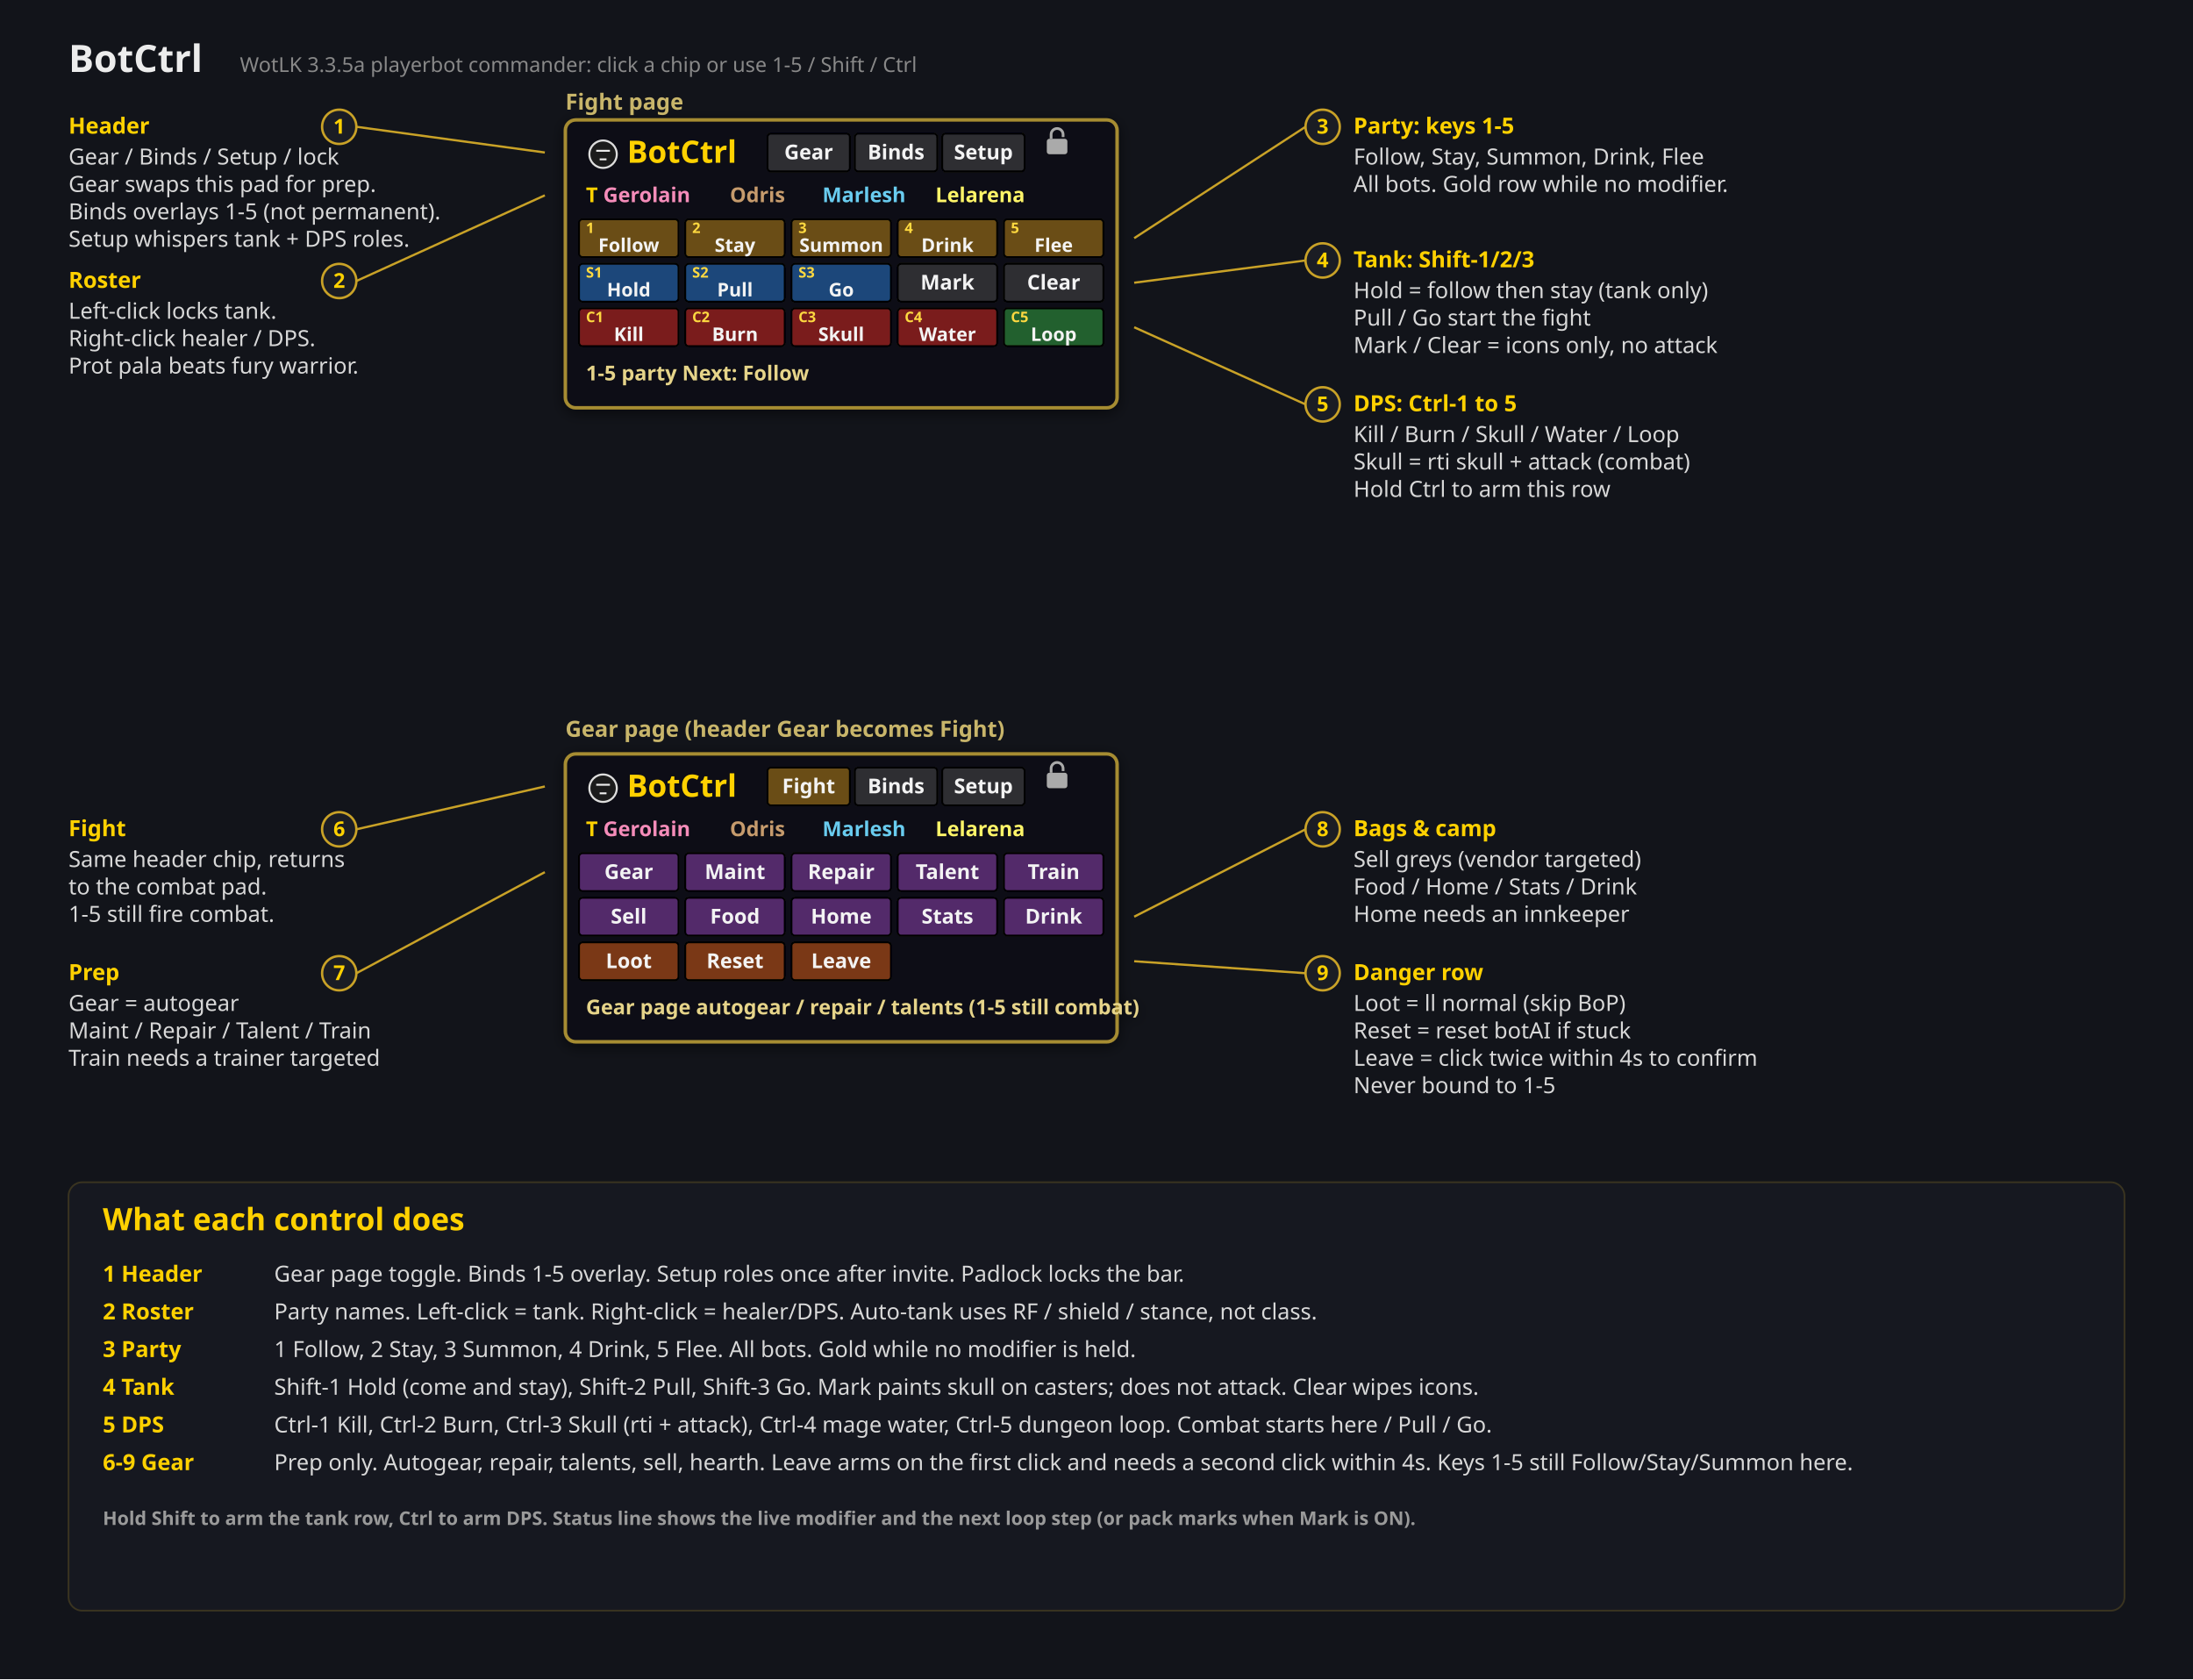
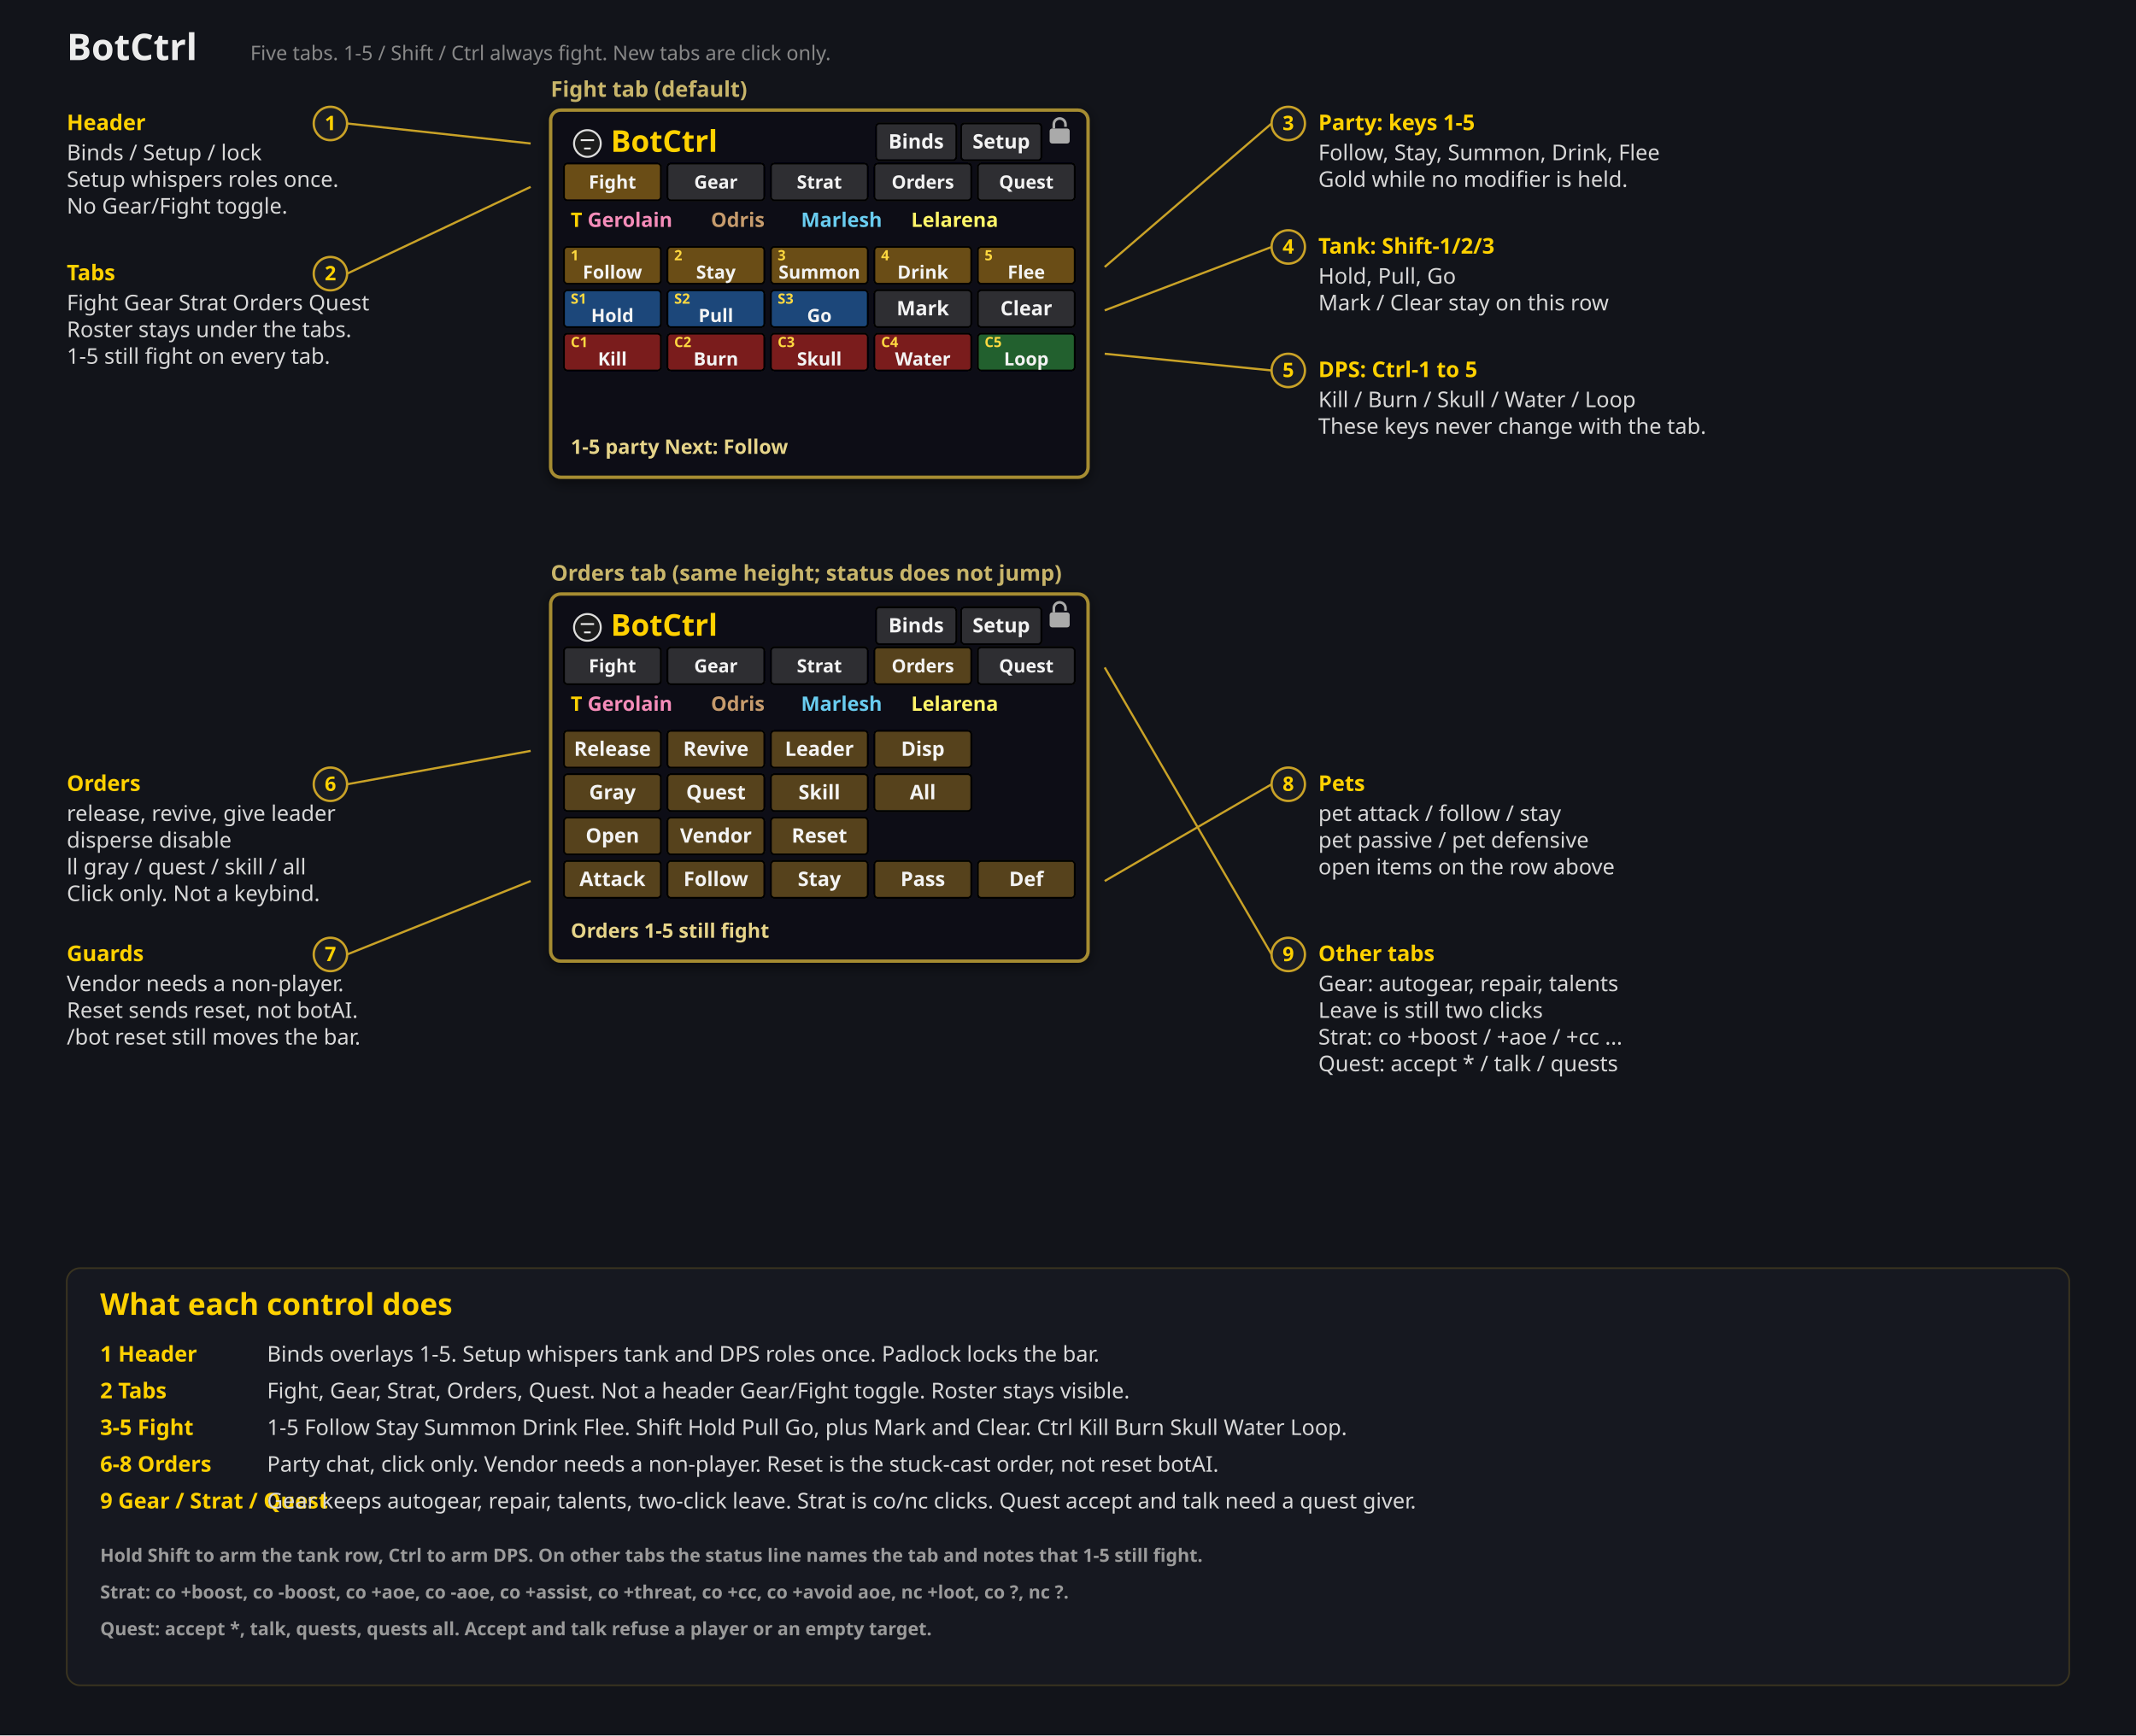
- <svg xmlns="http://www.w3.org/2000/svg" width="2560" height="1960" viewBox="0 0 1280 980" role="img" aria-labelledby="title desc">
+ <svg xmlns="http://www.w3.org/2000/svg" width="2560" height="2080" viewBox="0 0 1280 1040" role="img" aria-labelledby="title desc">
  <defs>
    <filter id="shadow" x="-8%" y="-8%" width="116%" height="116%">
      <feDropShadow dx="0" dy="2" stdDeviation="4" flood-color="#000" flood-opacity="0.55" />
    </filter>
    <style>
      .bg { fill: #12141a; }
      .panel { fill: #0d0d12; stroke: #a68c33; stroke-width: 2; }
      .title { fill: #ffd100; font: 700 18px "Trebuchet MS", "Segoe UI", sans-serif; }
      .sub { fill: #c8b56a; font: 600 13px "Trebuchet MS", "Segoe UI", sans-serif; }
      .chip { stroke: #000; stroke-width: 1; }
      .lbl { fill: #f3f3f3; font: 600 12px "Trebuchet MS", "Segoe UI", sans-serif; text-anchor: middle; }
      .lblk { fill: #f3f3f3; font: 600 11px "Trebuchet MS", "Segoe UI", sans-serif; text-anchor: middle; }
      .key { fill: #ffd940; font: 600 8.5px "Trebuchet MS", "Segoe UI", sans-serif; }
      .roster { font: 600 12px "Segoe UI", "Trebuchet MS", sans-serif; }
      .muted { fill: #9a9a9a; font: 600 11px "Trebuchet MS", "Segoe UI", sans-serif; }
      .status { fill: #e6d48a; font: 600 12px "Trebuchet MS", "Segoe UI", sans-serif; }
      .note { fill: #d8d8d8; font: 500 13px "Segoe UI", sans-serif; }
      .note-strong { fill: #ffd100; font: 700 13px "Segoe UI", sans-serif; }
      .call { fill: #1b1d24; stroke: #c9a227; stroke-width: 1.4; }
      .n { fill: #ffd100; font: 700 12px "Segoe UI", sans-serif; text-anchor: middle; }
      .line { stroke: #c9a227; stroke-width: 1.3; fill: none; }
      .hdr { fill: #ececec; font: 700 22px "Trebuchet MS", "Segoe UI", sans-serif; }
      .tag { fill: #888; font: 500 12px "Segoe UI", sans-serif; }
+       .tab { fill: #f3f3f3; font: 600 11px "Trebuchet MS", "Segoe UI", sans-serif; text-anchor: middle; }
    </style>
    <rect id="c" class="chip" width="58" height="22" rx="2" />
    <g id="lock">
      <rect x="1" y="7" width="12" height="9" rx="1.5" fill="#aaa" />
      <path d="M3.5 7V4.5a3.5 3.5 0 0 1 7 0V6" fill="none" stroke="#aaa" stroke-width="1.6" />
    </g>
    <g id="frame">
      <circle cx="22" cy="20" r="8" fill="#1a1a1a" stroke="#ddd" stroke-width="1.2" />
      <path d="M18 18h8M20 23h4" stroke="#eee" stroke-width="1.1" />
      <text class="title" x="36" y="25">BotCtrl</text>
-       <rect class="chip" x="169" y="8" width="48" height="22" rx="2" fill="#2e2e33" />
-       <text class="lbl" x="193" y="23">Binds</text>
-       <rect class="chip" x="220" y="8" width="48" height="22" rx="2" fill="#2e2e33" />
-       <text class="lbl" x="244" y="23">Setup</text>
-       <use href="#lock" x="280" y="4" />
+       <rect class="chip" x="195" y="8" width="48" height="22" rx="2" fill="#2e2e33" />
+       <text class="lbl" x="219" y="23">Binds</text>
+       <rect class="chip" x="246" y="8" width="48" height="22" rx="2" fill="#2e2e33" />
+       <text class="lbl" x="270" y="23">Setup</text>
+       <use href="#lock" x="298" y="4" />
    </g>
    <g id="roster" class="roster">
-       <text x="12" y="48">
+       <text x="12" y="70">
        <tspan fill="#ffd100">T</tspan>
        <tspan fill="#f58cba">Gerolain</tspan>
      </text>
-       <text x="96" y="48" fill="#c69b6d">Odris</text>
-       <text x="150" y="48" fill="#69ccf0">Marlesh</text>
-       <text x="216" y="48" fill="#fff569">Lelarena</text>
+       <text x="96" y="70" fill="#c69b6d">Odris</text>
+       <text x="150" y="70" fill="#69ccf0">Marlesh</text>
+       <text x="216" y="70" fill="#fff569">Lelarena</text>
    </g>
  </defs>
-   <rect class="bg" width="1280" height="980" />
-   <text class="hdr" x="40" y="42">BotCtrl</text>
-   <text class="tag" x="140" y="42">WotLK 3.3.5a playerbot commander: click a chip or use 1-5 / Shift / Ctrl</text>
-   <g filter="url(#shadow)" transform="translate(330,70)">
-     <rect class="panel" rx="6" ry="6" width="322" height="168" />
+   <rect class="bg" width="1280" height="1040" />
+   <text class="hdr" x="40" y="36">BotCtrl</text>
+   <text class="tag" x="150" y="36">Five tabs. 1-5 / Shift / Ctrl always fight. New tabs are click only.</text>
+   <text class="sub" x="330" y="58">Fight tab (default)</text>
+   <g filter="url(#shadow)" transform="translate(330,66)">
+     <rect class="panel" rx="6" ry="6" width="322" height="220" />
    <use href="#frame" />
-     <rect class="chip" x="118" y="8" width="48" height="22" rx="2" fill="#2e2e33" />
-     <text class="lbl" x="142" y="23">Gear</text>
+     <rect class="chip" x="8" y="32" width="58" height="22" rx="2" fill="#6b4d12" />
+     <text class="tab" x="37" y="47">Fight</text>
+     <rect class="chip" x="70" y="32" width="58" height="22" rx="2" fill="#2e2e33" />
+     <text class="tab" x="99" y="47">Gear</text>
+     <rect class="chip" x="132" y="32" width="58" height="22" rx="2" fill="#2e2e33" />
+     <text class="tab" x="161" y="47">Strat</text>
+     <rect class="chip" x="194" y="32" width="58" height="22" rx="2" fill="#2e2e33" />
+     <text class="tab" x="223" y="47">Orders</text>
+     <rect class="chip" x="256" y="32" width="58" height="22" rx="2" fill="#2e2e33" />
+     <text class="tab" x="285" y="47">Quest</text>
    <use href="#roster" />
-     <g transform="translate(8,58)">
+     <g transform="translate(8,82)">
      <use href="#c" fill="#6b4d12" />
      <text class="key" x="4" y="8">1</text>
      <text class="lblk" x="29" y="19">Follow</text>
    </g>
-     <g transform="translate(70,58)">
+     <g transform="translate(70,82)">
      <use href="#c" fill="#6b4d12" />
      <text class="key" x="4" y="8">2</text>
      <text class="lblk" x="29" y="19">Stay</text>
    </g>
-     <g transform="translate(132,58)">
+     <g transform="translate(132,82)">
      <use href="#c" fill="#6b4d12" />
      <text class="key" x="4" y="8">3</text>
      <text class="lblk" x="29" y="19">Summon</text>
    </g>
-     <g transform="translate(194,58)">
+     <g transform="translate(194,82)">
      <use href="#c" fill="#6b4d12" />
      <text class="key" x="4" y="8">4</text>
      <text class="lblk" x="29" y="19">Drink</text>
    </g>
-     <g transform="translate(256,58)">
+     <g transform="translate(256,82)">
      <use href="#c" fill="#6b4d12" />
      <text class="key" x="4" y="8">5</text>
      <text class="lblk" x="29" y="19">Flee</text>
    </g>
-     <g transform="translate(8,84)">
+     <g transform="translate(8,108)">
      <use href="#c" fill="#1a477a" />
      <text class="key" x="4" y="8">S1</text>
      <text class="lblk" x="29" y="19">Hold</text>
    </g>
-     <g transform="translate(70,84)">
+     <g transform="translate(70,108)">
      <use href="#c" fill="#1a477a" />
      <text class="key" x="4" y="8">S2</text>
      <text class="lblk" x="29" y="19">Pull</text>
    </g>
-     <g transform="translate(132,84)">
+     <g transform="translate(132,108)">
      <use href="#c" fill="#1a477a" />
      <text class="key" x="4" y="8">S3</text>
      <text class="lblk" x="29" y="19">Go</text>
    </g>
-     <g transform="translate(194,84)">
+     <g transform="translate(194,108)">
      <use href="#c" fill="#2e2e33" />
      <text class="lbl" x="29" y="15">Mark</text>
    </g>
-     <g transform="translate(256,84)">
+     <g transform="translate(256,108)">
      <use href="#c" fill="#2e2e33" />
      <text class="lbl" x="29" y="15">Clear</text>
    </g>
-     <g transform="translate(8,110)">
+     <g transform="translate(8,134)">
      <use href="#c" fill="#7a1f1f" />
      <text class="key" x="4" y="8">C1</text>
      <text class="lblk" x="29" y="19">Kill</text>
    </g>
-     <g transform="translate(70,110)">
+     <g transform="translate(70,134)">
      <use href="#c" fill="#7a1f1f" />
      <text class="key" x="4" y="8">C2</text>
      <text class="lblk" x="29" y="19">Burn</text>
    </g>
-     <g transform="translate(132,110)">
+     <g transform="translate(132,134)">
      <use href="#c" fill="#7a1f1f" />
      <text class="key" x="4" y="8">C3</text>
      <text class="lblk" x="29" y="19">Skull</text>
    </g>
-     <g transform="translate(194,110)">
+     <g transform="translate(194,134)">
      <use href="#c" fill="#7a1f1f" />
      <text class="key" x="4" y="8">C4</text>
      <text class="lblk" x="29" y="19">Water</text>
    </g>
-     <g transform="translate(256,110)">
+     <g transform="translate(256,134)">
      <use href="#c" fill="#24612e" />
      <text class="key" x="4" y="8">C5</text>
      <text class="lblk" x="29" y="19">Loop</text>
    </g>
-     <text class="status" x="12" y="152">1-5 party    Next: Follow</text>
-   </g>
-   <text class="sub" x="330" y="64">Fight page</text>
+     <text class="status" x="12" y="206">1-5 party    Next: Follow</text>
+   </g>
  <g>
-     <path class="line" d="M318,89 L208,74" />
+     <path class="line" d="M318,86 L208,74" />
    <circle class="call" cx="198" cy="74" r="10" />
    <text class="n" x="198" y="78">1</text>
    <text class="note-strong" x="40" y="78">Header</text>
-     <text class="note" x="40" y="96">Gear / Binds / Setup / lock</text>
-     <text class="note" x="40" y="112">Gear swaps this pad for prep.</text>
-     <text class="note" x="40" y="128">Binds overlays 1-5 (not permanent).</text>
-     <text class="note" x="40" y="144">Setup whispers tank + DPS roles.</text>
-     <path class="line" d="M318,114 L208,164" />
+     <text class="note" x="40" y="96">Binds / Setup / lock</text>
+     <text class="note" x="40" y="112">Setup whispers roles once.</text>
+     <text class="note" x="40" y="128">No Gear/Fight toggle.</text>
+     <path class="line" d="M318,112 L208,164" />
    <circle class="call" cx="198" cy="164" r="10" />
    <text class="n" x="198" y="168">2</text>
-     <text class="note-strong" x="40" y="168">Roster</text>
-     <text class="note" x="40" y="186">Left-click locks tank.</text>
-     <text class="note" x="40" y="202">Right-click healer / DPS.</text>
-     <text class="note" x="40" y="218">Prot pala beats fury warrior.</text>
+     <text class="note-strong" x="40" y="168">Tabs</text>
+     <text class="note" x="40" y="186">Fight Gear Strat Orders Quest</text>
+     <text class="note" x="40" y="202">Roster stays under the tabs.</text>
+     <text class="note" x="40" y="218">1-5 still fight on every tab.</text>
  </g>
  <g>
-     <path class="line" d="M662,139 L762,74" />
+     <path class="line" d="M662,160 L762,74" />
    <circle class="call" cx="772" cy="74" r="10" />
    <text class="n" x="772" y="78">3</text>
    <text class="note-strong" x="790" y="78">Party: keys 1-5</text>
    <text class="note" x="790" y="96">Follow, Stay, Summon, Drink, Flee</text>
-     <text class="note" x="790" y="112">All bots. Gold row while no modifier.</text>
-     <path class="line" d="M662,165 L762,152" />
-     <circle class="call" cx="772" cy="152" r="10" />
-     <text class="n" x="772" y="156">4</text>
-     <text class="note-strong" x="790" y="156">Tank: Shift-1/2/3</text>
-     <text class="note" x="790" y="174">Hold = follow then stay (tank only)</text>
-     <text class="note" x="790" y="190">Pull / Go start the fight</text>
-     <text class="note" x="790" y="206">Mark / Clear = icons only, no attack</text>
-     <path class="line" d="M662,191 L762,236" />
-     <circle class="call" cx="772" cy="236" r="10" />
-     <text class="n" x="772" y="240">5</text>
-     <text class="note-strong" x="790" y="240">DPS: Ctrl-1 to 5</text>
-     <text class="note" x="790" y="258">Kill / Burn / Skull / Water / Loop</text>
-     <text class="note" x="790" y="274">Skull = rti skull + attack (combat)</text>
-     <text class="note" x="790" y="290">Hold Ctrl to arm this row</text>
-   </g>
-   <text class="sub" x="330" y="430">Gear page  (header Gear becomes Fight)</text>
-   <g filter="url(#shadow)" transform="translate(330,440)">
-     <rect class="panel" rx="6" ry="6" width="322" height="168" />
+     <text class="note" x="790" y="112">Gold while no modifier is held.</text>
+     <path class="line" d="M662,186 L762,148" />
+     <circle class="call" cx="772" cy="148" r="10" />
+     <text class="n" x="772" y="152">4</text>
+     <text class="note-strong" x="790" y="152">Tank: Shift-1/2/3</text>
+     <text class="note" x="790" y="170">Hold, Pull, Go</text>
+     <text class="note" x="790" y="186">Mark / Clear stay on this row</text>
+     <path class="line" d="M662,212 L762,222" />
+     <circle class="call" cx="772" cy="222" r="10" />
+     <text class="n" x="772" y="226">5</text>
+     <text class="note-strong" x="790" y="226">DPS: Ctrl-1 to 5</text>
+     <text class="note" x="790" y="244">Kill / Burn / Skull / Water / Loop</text>
+     <text class="note" x="790" y="260">These keys never change with the tab.</text>
+   </g>
+   <text class="sub" x="330" y="348">Orders tab  (same height; status does not jump)</text>
+   <g filter="url(#shadow)" transform="translate(330,356)">
+     <rect class="panel" rx="6" ry="6" width="322" height="220" />
    <use href="#frame" />
-     <rect class="chip" x="118" y="8" width="48" height="22" rx="2" fill="#6b4d12" />
-     <text class="lbl" x="142" y="23">Fight</text>
+     <rect class="chip" x="8" y="32" width="58" height="22" rx="2" fill="#2e2e33" />
+     <text class="tab" x="37" y="47">Fight</text>
+     <rect class="chip" x="70" y="32" width="58" height="22" rx="2" fill="#2e2e33" />
+     <text class="tab" x="99" y="47">Gear</text>
+     <rect class="chip" x="132" y="32" width="58" height="22" rx="2" fill="#2e2e33" />
+     <text class="tab" x="161" y="47">Strat</text>
+     <rect class="chip" x="194" y="32" width="58" height="22" rx="2" fill="#57421a" />
+     <text class="tab" x="223" y="47">Orders</text>
+     <rect class="chip" x="256" y="32" width="58" height="22" rx="2" fill="#2e2e33" />
+     <text class="tab" x="285" y="47">Quest</text>
    <use href="#roster" />
-     <g transform="translate(8,58)">
-       <use href="#c" fill="#52296b" />
-       <text class="lbl" x="29" y="15">Gear</text>
-     </g>
-     <g transform="translate(70,58)">
-       <use href="#c" fill="#52296b" />
-       <text class="lbl" x="29" y="15">Maint</text>
-     </g>
-     <g transform="translate(132,58)">
-       <use href="#c" fill="#52296b" />
-       <text class="lbl" x="29" y="15">Repair</text>
-     </g>
-     <g transform="translate(194,58)">
-       <use href="#c" fill="#52296b" />
-       <text class="lbl" x="29" y="15">Talent</text>
-     </g>
-     <g transform="translate(256,58)">
-       <use href="#c" fill="#52296b" />
-       <text class="lbl" x="29" y="15">Train</text>
-     </g>
-     <g transform="translate(8,84)">
-       <use href="#c" fill="#52296b" />
-       <text class="lbl" x="29" y="15">Sell</text>
-     </g>
-     <g transform="translate(70,84)">
-       <use href="#c" fill="#52296b" />
-       <text class="lbl" x="29" y="15">Food</text>
-     </g>
-     <g transform="translate(132,84)">
-       <use href="#c" fill="#52296b" />
-       <text class="lbl" x="29" y="15">Home</text>
-     </g>
-     <g transform="translate(194,84)">
-       <use href="#c" fill="#52296b" />
-       <text class="lbl" x="29" y="15">Stats</text>
-     </g>
-     <g transform="translate(256,84)">
-       <use href="#c" fill="#52296b" />
-       <text class="lbl" x="29" y="15">Drink</text>
-     </g>
-     <g transform="translate(8,110)">
-       <use href="#c" fill="#7a3814" />
-       <text class="lbl" x="29" y="15">Loot</text>
-     </g>
-     <g transform="translate(70,110)">
-       <use href="#c" fill="#7a3814" />
+     <g transform="translate(8,82)">
+       <use href="#c" fill="#57421a" />
+       <text class="lbl" x="29" y="15">Release</text>
+     </g>
+     <g transform="translate(70,82)">
+       <use href="#c" fill="#57421a" />
+       <text class="lbl" x="29" y="15">Revive</text>
+     </g>
+     <g transform="translate(132,82)">
+       <use href="#c" fill="#57421a" />
+       <text class="lbl" x="29" y="15">Leader</text>
+     </g>
+     <g transform="translate(194,82)">
+       <use href="#c" fill="#57421a" />
+       <text class="lbl" x="29" y="15">Disp</text>
+     </g>
+     <g transform="translate(8,108)">
+       <use href="#c" fill="#57421a" />
+       <text class="lbl" x="29" y="15">Gray</text>
+     </g>
+     <g transform="translate(70,108)">
+       <use href="#c" fill="#57421a" />
+       <text class="lbl" x="29" y="15">Quest</text>
+     </g>
+     <g transform="translate(132,108)">
+       <use href="#c" fill="#57421a" />
+       <text class="lbl" x="29" y="15">Skill</text>
+     </g>
+     <g transform="translate(194,108)">
+       <use href="#c" fill="#57421a" />
+       <text class="lbl" x="29" y="15">All</text>
+     </g>
+     <g transform="translate(8,134)">
+       <use href="#c" fill="#57421a" />
+       <text class="lbl" x="29" y="15">Open</text>
+     </g>
+     <g transform="translate(70,134)">
+       <use href="#c" fill="#57421a" />
+       <text class="lbl" x="29" y="15">Vendor</text>
+     </g>
+     <g transform="translate(132,134)">
+       <use href="#c" fill="#57421a" />
      <text class="lbl" x="29" y="15">Reset</text>
    </g>
-     <g transform="translate(132,110)">
-       <use href="#c" fill="#7a3814" />
-       <text class="lbl" x="29" y="15">Leave</text>
-     </g>
-     <text class="status" x="12" y="152" font-size="10.5">Gear page  autogear / repair / talents  (1-5 still combat)</text>
+     <g transform="translate(8,160)">
+       <use href="#c" fill="#57421a" />
+       <text class="lbl" x="29" y="15">Attack</text>
+     </g>
+     <g transform="translate(70,160)">
+       <use href="#c" fill="#57421a" />
+       <text class="lbl" x="29" y="15">Follow</text>
+     </g>
+     <g transform="translate(132,160)">
+       <use href="#c" fill="#57421a" />
+       <text class="lbl" x="29" y="15">Stay</text>
+     </g>
+     <g transform="translate(194,160)">
+       <use href="#c" fill="#57421a" />
+       <text class="lbl" x="29" y="15">Pass</text>
+     </g>
+     <g transform="translate(256,160)">
+       <use href="#c" fill="#57421a" />
+       <text class="lbl" x="29" y="15">Def</text>
+     </g>
+     <text class="status" x="12" y="206">Orders   1-5 still fight</text>
  </g>
  <g>
-     <path class="line" d="M318,459 L208,484" />
-     <circle class="call" cx="198" cy="484" r="10" />
-     <text class="n" x="198" y="488">6</text>
-     <text class="note-strong" x="40" y="488">Fight</text>
-     <text class="note" x="40" y="506">Same header chip, returns</text>
-     <text class="note" x="40" y="522">to the combat pad.</text>
-     <text class="note" x="40" y="538">1-5 still fire combat.</text>
-     <path class="line" d="M318,509 L208,568" />
-     <circle class="call" cx="198" cy="568" r="10" />
-     <text class="n" x="198" y="572">7</text>
-     <text class="note-strong" x="40" y="572">Prep</text>
-     <text class="note" x="40" y="590">Gear = autogear</text>
-     <text class="note" x="40" y="606">Maint / Repair / Talent / Train</text>
-     <text class="note" x="40" y="622">Train needs a trainer targeted</text>
-     <path class="line" d="M662,535 L762,484" />
-     <circle class="call" cx="772" cy="484" r="10" />
-     <text class="n" x="772" y="488">8</text>
-     <text class="note-strong" x="790" y="488">Bags &amp; camp</text>
-     <text class="note" x="790" y="506">Sell greys (vendor targeted)</text>
-     <text class="note" x="790" y="522">Food / Home / Stats / Drink</text>
-     <text class="note" x="790" y="538">Home needs an innkeeper</text>
-     <path class="line" d="M662,561 L762,568" />
-     <circle class="call" cx="772" cy="568" r="10" />
-     <text class="n" x="772" y="572">9</text>
-     <text class="note-strong" x="790" y="572">Danger row</text>
-     <text class="note" x="790" y="590">Loot = ll normal (skip BoP)</text>
-     <text class="note" x="790" y="606">Reset = reset botAI if stuck</text>
-     <text class="note" x="790" y="622">Leave = click twice within 4s to confirm</text>
-     <text class="note" x="790" y="638">Never bound to 1-5</text>
-   </g>
-   <rect x="40" y="690" width="1200" height="250" rx="8" fill="#161820" stroke="#3a3420" stroke-width="1" />
-   <text class="title" x="60" y="718">What each control does</text>
-   <text class="note-strong" x="60" y="748">1  Header</text>
-   <text class="note" x="160" y="748">Gear page toggle. Binds 1-5 overlay. Setup roles once after invite. Padlock locks the bar.</text>
-   <text class="note-strong" x="60" y="770">2  Roster</text>
-   <text class="note" x="160" y="770">Party names. Left-click = tank. Right-click = healer/DPS. Auto-tank uses RF / shield / stance, not class.</text>
-   <text class="note-strong" x="60" y="792">3  Party</text>
-   <text class="note" x="160" y="792">1 Follow, 2 Stay, 3 Summon, 4 Drink, 5 Flee. All bots. Gold while no modifier is held.</text>
-   <text class="note-strong" x="60" y="814">4  Tank</text>
-   <text class="note" x="160" y="814">Shift-1 Hold (come and stay), Shift-2 Pull, Shift-3 Go. Mark paints skull on casters; does not attack. Clear wipes icons.</text>
-   <text class="note-strong" x="60" y="836">5  DPS</text>
-   <text class="note" x="160" y="836">Ctrl-1 Kill, Ctrl-2 Burn, Ctrl-3 Skull (rti + attack), Ctrl-4 mage water, Ctrl-5 dungeon loop. Combat starts here / Pull / Go.</text>
-   <text class="note-strong" x="60" y="858">6-9  Gear</text>
-   <text class="note" x="160" y="858">Prep only. Autogear, repair, talents, sell, hearth. Leave arms on the first click and needs a second click within 4s. Keys 1-5 still Follow/Stay/Summon here.</text>
-   <text class="muted" x="60" y="890">Hold Shift to arm the tank row, Ctrl to arm DPS. Status line shows the live modifier and the next loop step (or pack marks when Mark is ON).</text>
+     <path class="line" d="M318,450 L208,470" />
+     <circle class="call" cx="198" cy="470" r="10" />
+     <text class="n" x="198" y="474">6</text>
+     <text class="note-strong" x="40" y="474">Orders</text>
+     <text class="note" x="40" y="492">release, revive, give leader</text>
+     <text class="note" x="40" y="508">disperse disable</text>
+     <text class="note" x="40" y="524">ll gray / quest / skill / all</text>
+     <text class="note" x="40" y="540">Click only. Not a keybind.</text>
+     <path class="line" d="M318,528 L208,572" />
+     <circle class="call" cx="198" cy="572" r="10" />
+     <text class="n" x="198" y="576">7</text>
+     <text class="note-strong" x="40" y="576">Guards</text>
+     <text class="note" x="40" y="594">Vendor needs a non-player.</text>
+     <text class="note" x="40" y="610">Reset sends reset, not botAI.</text>
+     <text class="note" x="40" y="626">/bot reset still moves the bar.</text>
+   </g>
+   <g>
+     <path class="line" d="M662,528 L762,470" />
+     <circle class="call" cx="772" cy="470" r="10" />
+     <text class="n" x="772" y="474">8</text>
+     <text class="note-strong" x="790" y="474">Pets</text>
+     <text class="note" x="790" y="492">pet attack / follow / stay</text>
+     <text class="note" x="790" y="508">pet passive / pet defensive</text>
+     <text class="note" x="790" y="524">open items on the row above</text>
+     <path class="line" d="M662,400 L762,572" />
+     <circle class="call" cx="772" cy="572" r="10" />
+     <text class="n" x="772" y="576">9</text>
+     <text class="note-strong" x="790" y="576">Other tabs</text>
+     <text class="note" x="790" y="594">Gear: autogear, repair, talents</text>
+     <text class="note" x="790" y="610">Leave is still two clicks</text>
+     <text class="note" x="790" y="626">Strat: co +boost / +aoe / +cc ...</text>
+     <text class="note" x="790" y="642">Quest: accept * / talk / quests</text>
+   </g>
+   <rect x="40" y="760" width="1200" height="250" rx="8" fill="#161820" stroke="#3a3420" stroke-width="1" />
+   <text class="title" x="60" y="788">What each control does</text>
+   <text class="note-strong" x="60" y="816">1  Header</text>
+   <text class="note" x="160" y="816">Binds overlays 1-5. Setup whispers tank and DPS roles once. Padlock locks the bar.</text>
+   <text class="note-strong" x="60" y="838">2  Tabs</text>
+   <text class="note" x="160" y="838">Fight, Gear, Strat, Orders, Quest. Not a header Gear/Fight toggle. Roster stays visible.</text>
+   <text class="note-strong" x="60" y="860">3-5  Fight</text>
+   <text class="note" x="160" y="860">1-5 Follow Stay Summon Drink Flee. Shift Hold Pull Go, plus Mark and Clear. Ctrl Kill Burn Skull Water Loop.</text>
+   <text class="note-strong" x="60" y="882">6-8  Orders</text>
+   <text class="note" x="160" y="882">Party chat, click only. Vendor needs a non-player. Reset is the stuck-cast order, not reset botAI.</text>
+   <text class="note-strong" x="60" y="904">9  Gear / Strat / Quest</text>
+   <text class="note" x="160" y="904">Gear keeps autogear, repair, talents, two-click leave. Strat is co/nc clicks. Quest accept and talk need a quest giver.</text>
+   <text class="muted" x="60" y="936">Hold Shift to arm the tank row, Ctrl to arm DPS. On other tabs the status line names the tab and notes that 1-5 still fight.</text>
+   <text class="muted" x="60" y="958">Strat: co +boost, co -boost, co +aoe, co -aoe, co +assist, co +threat, co +cc, co +avoid aoe, nc +loot, co ?, nc ?.</text>
+   <text class="muted" x="60" y="980">Quest: accept *, talk, quests, quests all. Accept and talk refuse a player or an empty target.</text>
</svg>
